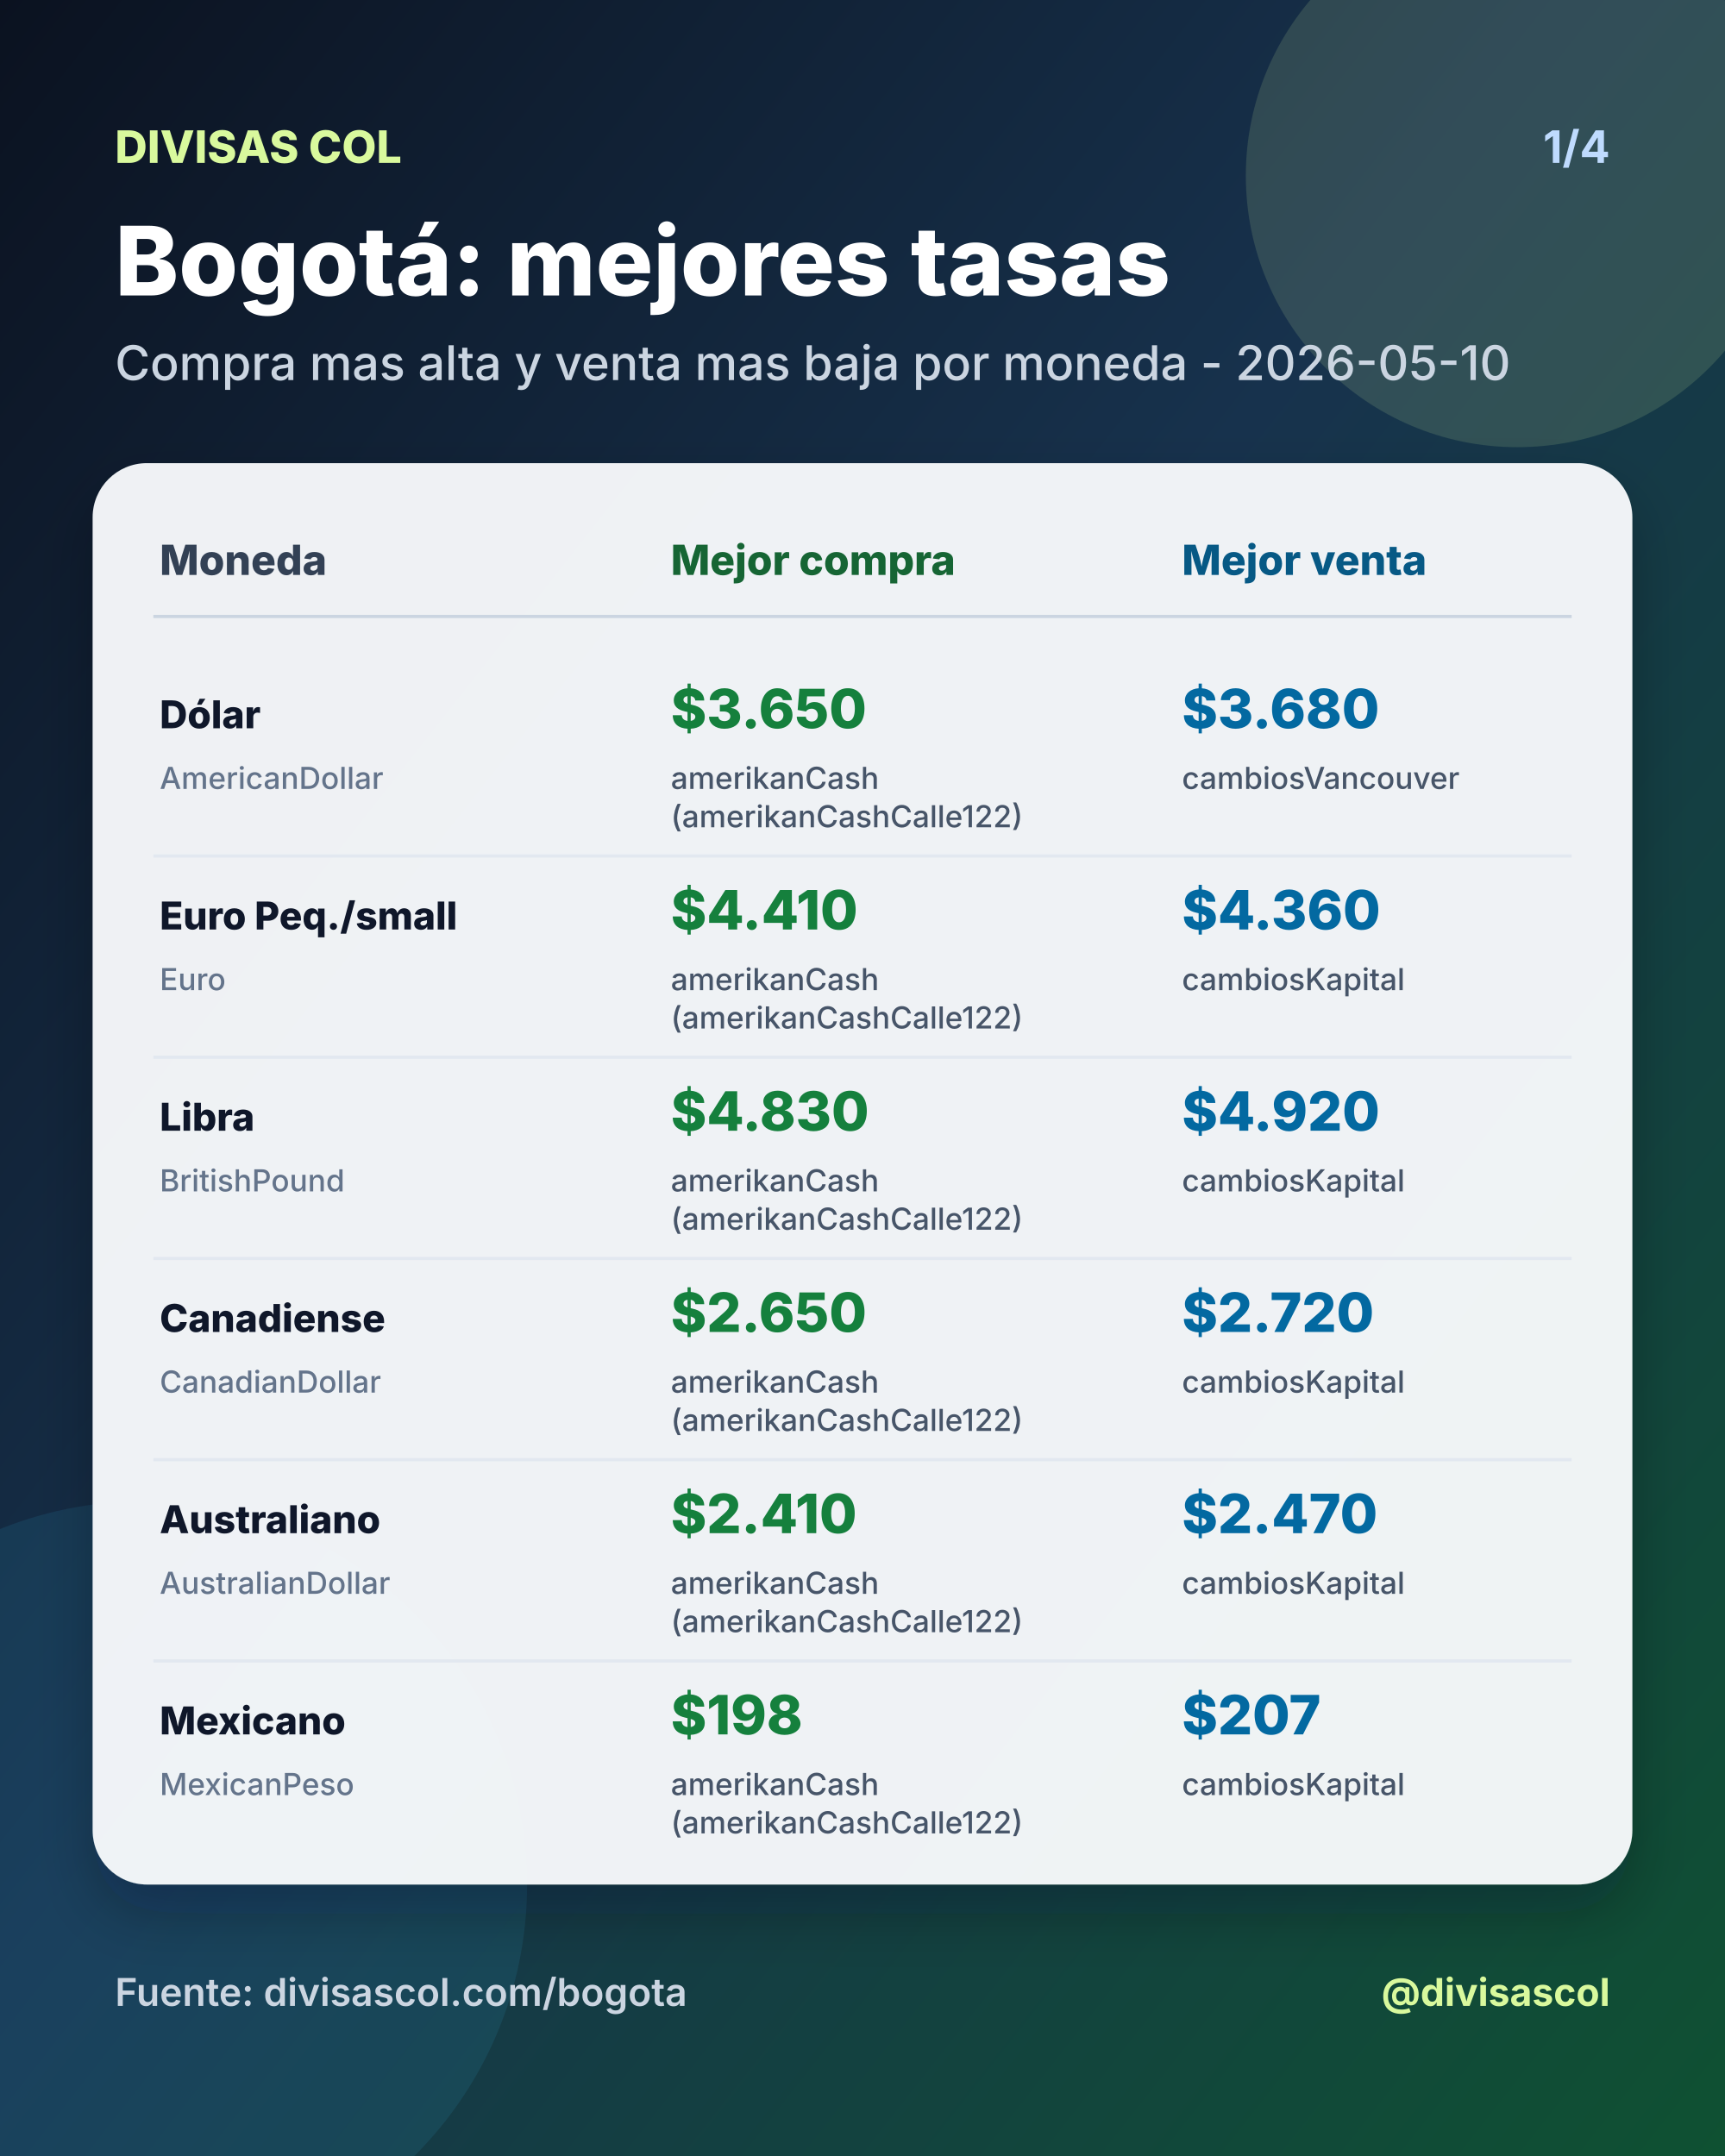
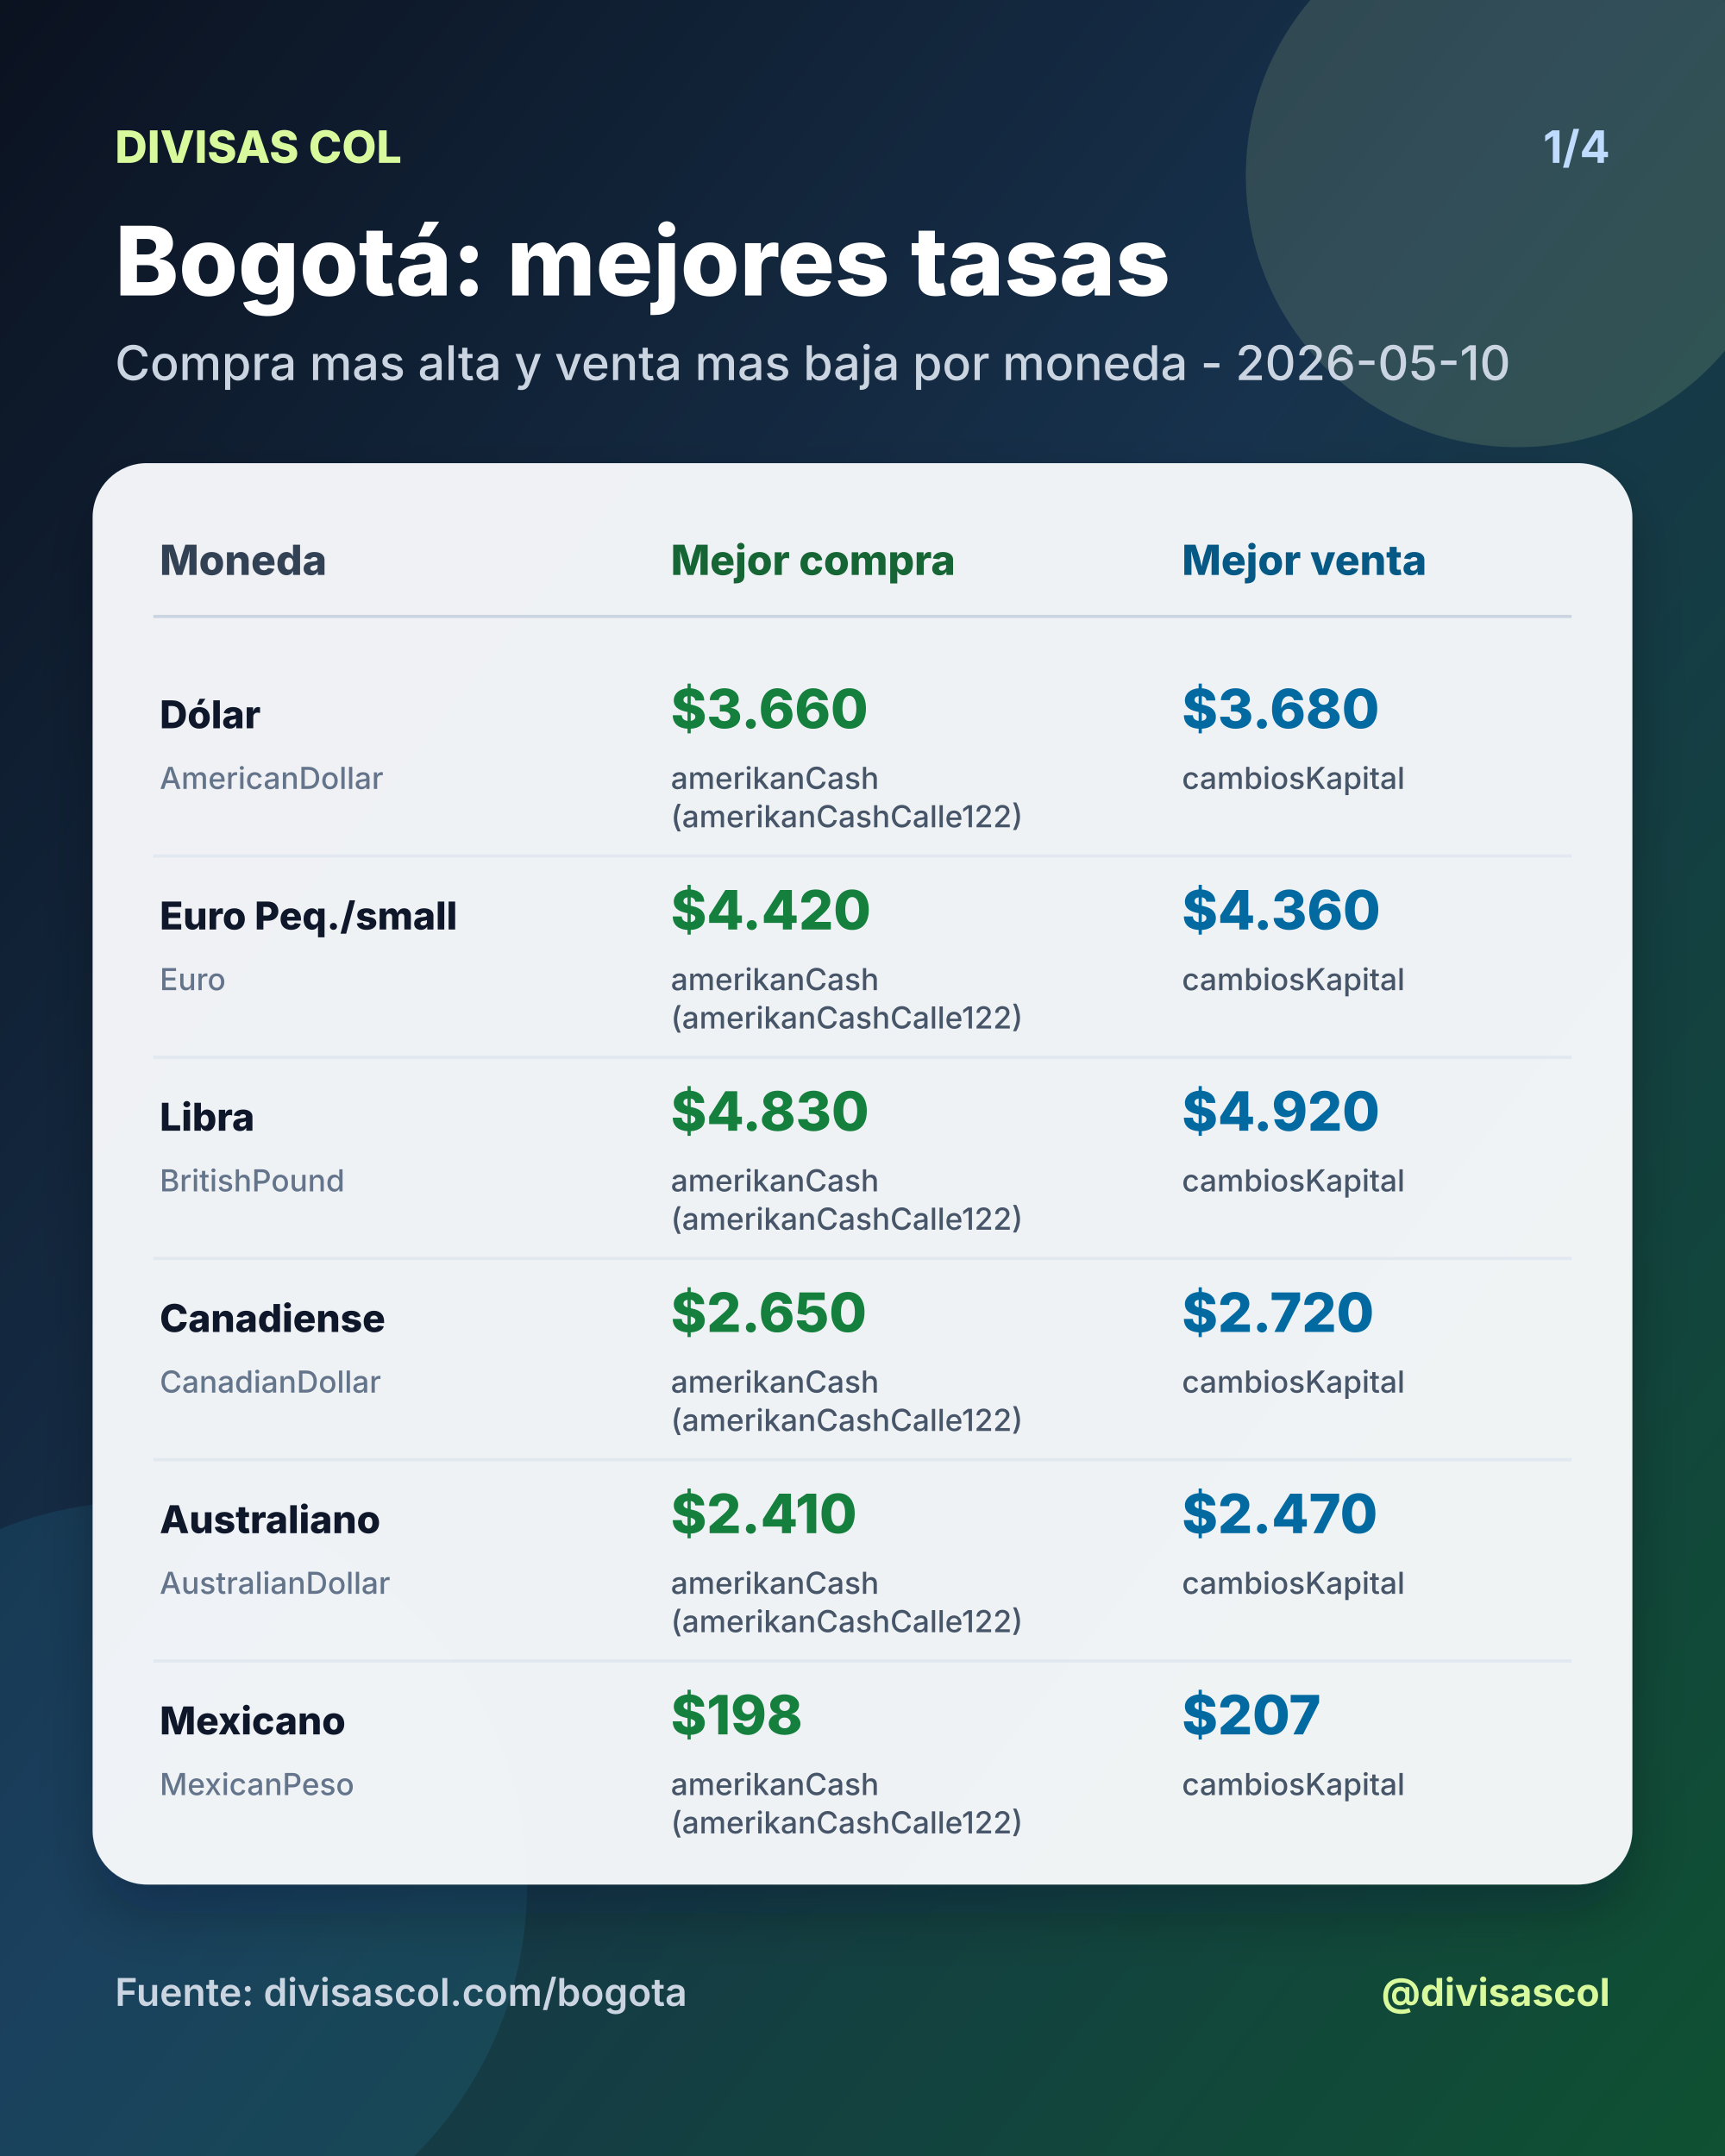
<svg xmlns="http://www.w3.org/2000/svg" width="1080" height="1350" viewBox="0 0 1080 1350">
  <defs>
    <linearGradient id="bg" x1="0" y1="0" x2="1" y2="1">
      <stop offset="0%" stop-color="#0b1220" />
      <stop offset="46%" stop-color="#17324d" />
      <stop offset="100%" stop-color="#0f5132" />
    </linearGradient>
    <filter id="shadow" x="-20%" y="-20%" width="140%" height="140%">
      <feDropShadow dx="0" dy="18" stdDeviation="18" flood-color="#020617" flood-opacity="0.28" />
    </filter>
  </defs>
  <rect width="1080" height="1350" fill="url(#bg)" />
  <circle cx="950" cy="110" r="170" fill="#d9f99d" opacity="0.14" />
  <circle cx="90" cy="1180" r="240" fill="#38bdf8" opacity="0.10" />
  <text x="72" y="102" fill="#d9f99d" font-size="28" font-family="Inter, Arial, sans-serif" font-weight="800" text-anchor="start">DIVISAS COL</text>
  <text x="1008" y="102" fill="#bfdbfe" font-size="28" font-family="Inter, Arial, sans-serif" font-weight="700" text-anchor="end">1/4</text>
  <text x="72" y="185" fill="#ffffff" font-size="60" font-family="Inter, Arial, sans-serif" font-weight="800" text-anchor="start">Bogotá: mejores tasas</text>
  <text x="72" y="238" fill="#cbd5e1" font-size="30" font-family="Inter, Arial, sans-serif" font-weight="500" text-anchor="start">Compra mas alta y venta mas baja por moneda - 2026-05-10</text>
  <rect x="58" y="290" width="964" height="890" rx="34" fill="#f8fafc" opacity="0.96" filter="url(#shadow)" />
  <text x="100" y="360" fill="#334155" font-size="26" font-family="Inter, Arial, sans-serif" font-weight="800" text-anchor="start">Moneda</text>
  <text x="420" y="360" fill="#166534" font-size="26" font-family="Inter, Arial, sans-serif" font-weight="800" text-anchor="start">Mejor compra</text>
  <text x="740" y="360" fill="#075985" font-size="26" font-family="Inter, Arial, sans-serif" font-weight="800" text-anchor="start">Mejor venta</text>
  <line x1="96" y1="386" x2="984" y2="386" stroke="#cbd5e1" stroke-width="2" />
  <text x="100" y="456" fill="#0f172a" font-size="24" font-family="Inter, Arial, sans-serif" font-weight="800" text-anchor="start">Dólar</text>
  <text x="100" y="494" fill="#64748b" font-size="19" font-family="Inter, Arial, sans-serif" font-weight="500" text-anchor="start">AmericanDollar</text>
-   <text x="420" y="456" fill="#15803d" font-size="34" font-family="Inter, Arial, sans-serif" font-weight="800" text-anchor="start">$3.650</text>
+   <text x="420" y="456" fill="#15803d" font-size="34" font-family="Inter, Arial, sans-serif" font-weight="800" text-anchor="start">$3.660</text>
  <text x="420" y="494" fill="#475569" font-size="19" font-family="Inter, Arial, sans-serif" font-weight="500" text-anchor="start">amerikanCash</text>
  <text x="420" y="518" fill="#475569" font-size="19" font-family="Inter, Arial, sans-serif" font-weight="500" text-anchor="start">(amerikanCashCalle122)</text>
  <text x="740" y="456" fill="#0369a1" font-size="34" font-family="Inter, Arial, sans-serif" font-weight="800" text-anchor="start">$3.680</text>
-   <text x="740" y="494" fill="#475569" font-size="19" font-family="Inter, Arial, sans-serif" font-weight="500" text-anchor="start">cambiosVancouver</text>
+   <text x="740" y="494" fill="#475569" font-size="19" font-family="Inter, Arial, sans-serif" font-weight="500" text-anchor="start">cambiosKapital</text>
  <line x1="96" y1="536" x2="984" y2="536" stroke="#e2e8f0" stroke-width="2" />
  <text x="100" y="582" fill="#0f172a" font-size="24" font-family="Inter, Arial, sans-serif" font-weight="800" text-anchor="start">Euro Peq./small</text>
  <text x="100" y="620" fill="#64748b" font-size="19" font-family="Inter, Arial, sans-serif" font-weight="500" text-anchor="start">Euro</text>
-   <text x="420" y="582" fill="#15803d" font-size="34" font-family="Inter, Arial, sans-serif" font-weight="800" text-anchor="start">$4.410</text>
+   <text x="420" y="582" fill="#15803d" font-size="34" font-family="Inter, Arial, sans-serif" font-weight="800" text-anchor="start">$4.420</text>
  <text x="420" y="620" fill="#475569" font-size="19" font-family="Inter, Arial, sans-serif" font-weight="500" text-anchor="start">amerikanCash</text>
  <text x="420" y="644" fill="#475569" font-size="19" font-family="Inter, Arial, sans-serif" font-weight="500" text-anchor="start">(amerikanCashCalle122)</text>
  <text x="740" y="582" fill="#0369a1" font-size="34" font-family="Inter, Arial, sans-serif" font-weight="800" text-anchor="start">$4.360</text>
  <text x="740" y="620" fill="#475569" font-size="19" font-family="Inter, Arial, sans-serif" font-weight="500" text-anchor="start">cambiosKapital</text>
  <line x1="96" y1="662" x2="984" y2="662" stroke="#e2e8f0" stroke-width="2" />
  <text x="100" y="708" fill="#0f172a" font-size="24" font-family="Inter, Arial, sans-serif" font-weight="800" text-anchor="start">Libra</text>
  <text x="100" y="746" fill="#64748b" font-size="19" font-family="Inter, Arial, sans-serif" font-weight="500" text-anchor="start">BritishPound</text>
  <text x="420" y="708" fill="#15803d" font-size="34" font-family="Inter, Arial, sans-serif" font-weight="800" text-anchor="start">$4.830</text>
  <text x="420" y="746" fill="#475569" font-size="19" font-family="Inter, Arial, sans-serif" font-weight="500" text-anchor="start">amerikanCash</text>
  <text x="420" y="770" fill="#475569" font-size="19" font-family="Inter, Arial, sans-serif" font-weight="500" text-anchor="start">(amerikanCashCalle122)</text>
  <text x="740" y="708" fill="#0369a1" font-size="34" font-family="Inter, Arial, sans-serif" font-weight="800" text-anchor="start">$4.920</text>
  <text x="740" y="746" fill="#475569" font-size="19" font-family="Inter, Arial, sans-serif" font-weight="500" text-anchor="start">cambiosKapital</text>
  <line x1="96" y1="788" x2="984" y2="788" stroke="#e2e8f0" stroke-width="2" />
  <text x="100" y="834" fill="#0f172a" font-size="24" font-family="Inter, Arial, sans-serif" font-weight="800" text-anchor="start">Canadiense</text>
  <text x="100" y="872" fill="#64748b" font-size="19" font-family="Inter, Arial, sans-serif" font-weight="500" text-anchor="start">CanadianDollar</text>
  <text x="420" y="834" fill="#15803d" font-size="34" font-family="Inter, Arial, sans-serif" font-weight="800" text-anchor="start">$2.650</text>
  <text x="420" y="872" fill="#475569" font-size="19" font-family="Inter, Arial, sans-serif" font-weight="500" text-anchor="start">amerikanCash</text>
  <text x="420" y="896" fill="#475569" font-size="19" font-family="Inter, Arial, sans-serif" font-weight="500" text-anchor="start">(amerikanCashCalle122)</text>
  <text x="740" y="834" fill="#0369a1" font-size="34" font-family="Inter, Arial, sans-serif" font-weight="800" text-anchor="start">$2.720</text>
  <text x="740" y="872" fill="#475569" font-size="19" font-family="Inter, Arial, sans-serif" font-weight="500" text-anchor="start">cambiosKapital</text>
  <line x1="96" y1="914" x2="984" y2="914" stroke="#e2e8f0" stroke-width="2" />
  <text x="100" y="960" fill="#0f172a" font-size="24" font-family="Inter, Arial, sans-serif" font-weight="800" text-anchor="start">Australiano</text>
  <text x="100" y="998" fill="#64748b" font-size="19" font-family="Inter, Arial, sans-serif" font-weight="500" text-anchor="start">AustralianDollar</text>
  <text x="420" y="960" fill="#15803d" font-size="34" font-family="Inter, Arial, sans-serif" font-weight="800" text-anchor="start">$2.410</text>
  <text x="420" y="998" fill="#475569" font-size="19" font-family="Inter, Arial, sans-serif" font-weight="500" text-anchor="start">amerikanCash</text>
  <text x="420" y="1022" fill="#475569" font-size="19" font-family="Inter, Arial, sans-serif" font-weight="500" text-anchor="start">(amerikanCashCalle122)</text>
  <text x="740" y="960" fill="#0369a1" font-size="34" font-family="Inter, Arial, sans-serif" font-weight="800" text-anchor="start">$2.470</text>
  <text x="740" y="998" fill="#475569" font-size="19" font-family="Inter, Arial, sans-serif" font-weight="500" text-anchor="start">cambiosKapital</text>
  <line x1="96" y1="1040" x2="984" y2="1040" stroke="#e2e8f0" stroke-width="2" />
  <text x="100" y="1086" fill="#0f172a" font-size="24" font-family="Inter, Arial, sans-serif" font-weight="800" text-anchor="start">Mexicano</text>
  <text x="100" y="1124" fill="#64748b" font-size="19" font-family="Inter, Arial, sans-serif" font-weight="500" text-anchor="start">MexicanPeso</text>
  <text x="420" y="1086" fill="#15803d" font-size="34" font-family="Inter, Arial, sans-serif" font-weight="800" text-anchor="start">$198</text>
  <text x="420" y="1124" fill="#475569" font-size="19" font-family="Inter, Arial, sans-serif" font-weight="500" text-anchor="start">amerikanCash</text>
  <text x="420" y="1148" fill="#475569" font-size="19" font-family="Inter, Arial, sans-serif" font-weight="500" text-anchor="start">(amerikanCashCalle122)</text>
  <text x="740" y="1086" fill="#0369a1" font-size="34" font-family="Inter, Arial, sans-serif" font-weight="800" text-anchor="start">$207</text>
  <text x="740" y="1124" fill="#475569" font-size="19" font-family="Inter, Arial, sans-serif" font-weight="500" text-anchor="start">cambiosKapital</text>
  <text x="72" y="1256" fill="#cbd5e1" font-size="24" font-family="Inter, Arial, sans-serif" font-weight="600" text-anchor="start">Fuente: divisascol.com/bogota</text>
  <text x="1008" y="1256" fill="#d9f99d" font-size="24" font-family="Inter, Arial, sans-serif" font-weight="700" text-anchor="end">@divisascol</text>
</svg>
